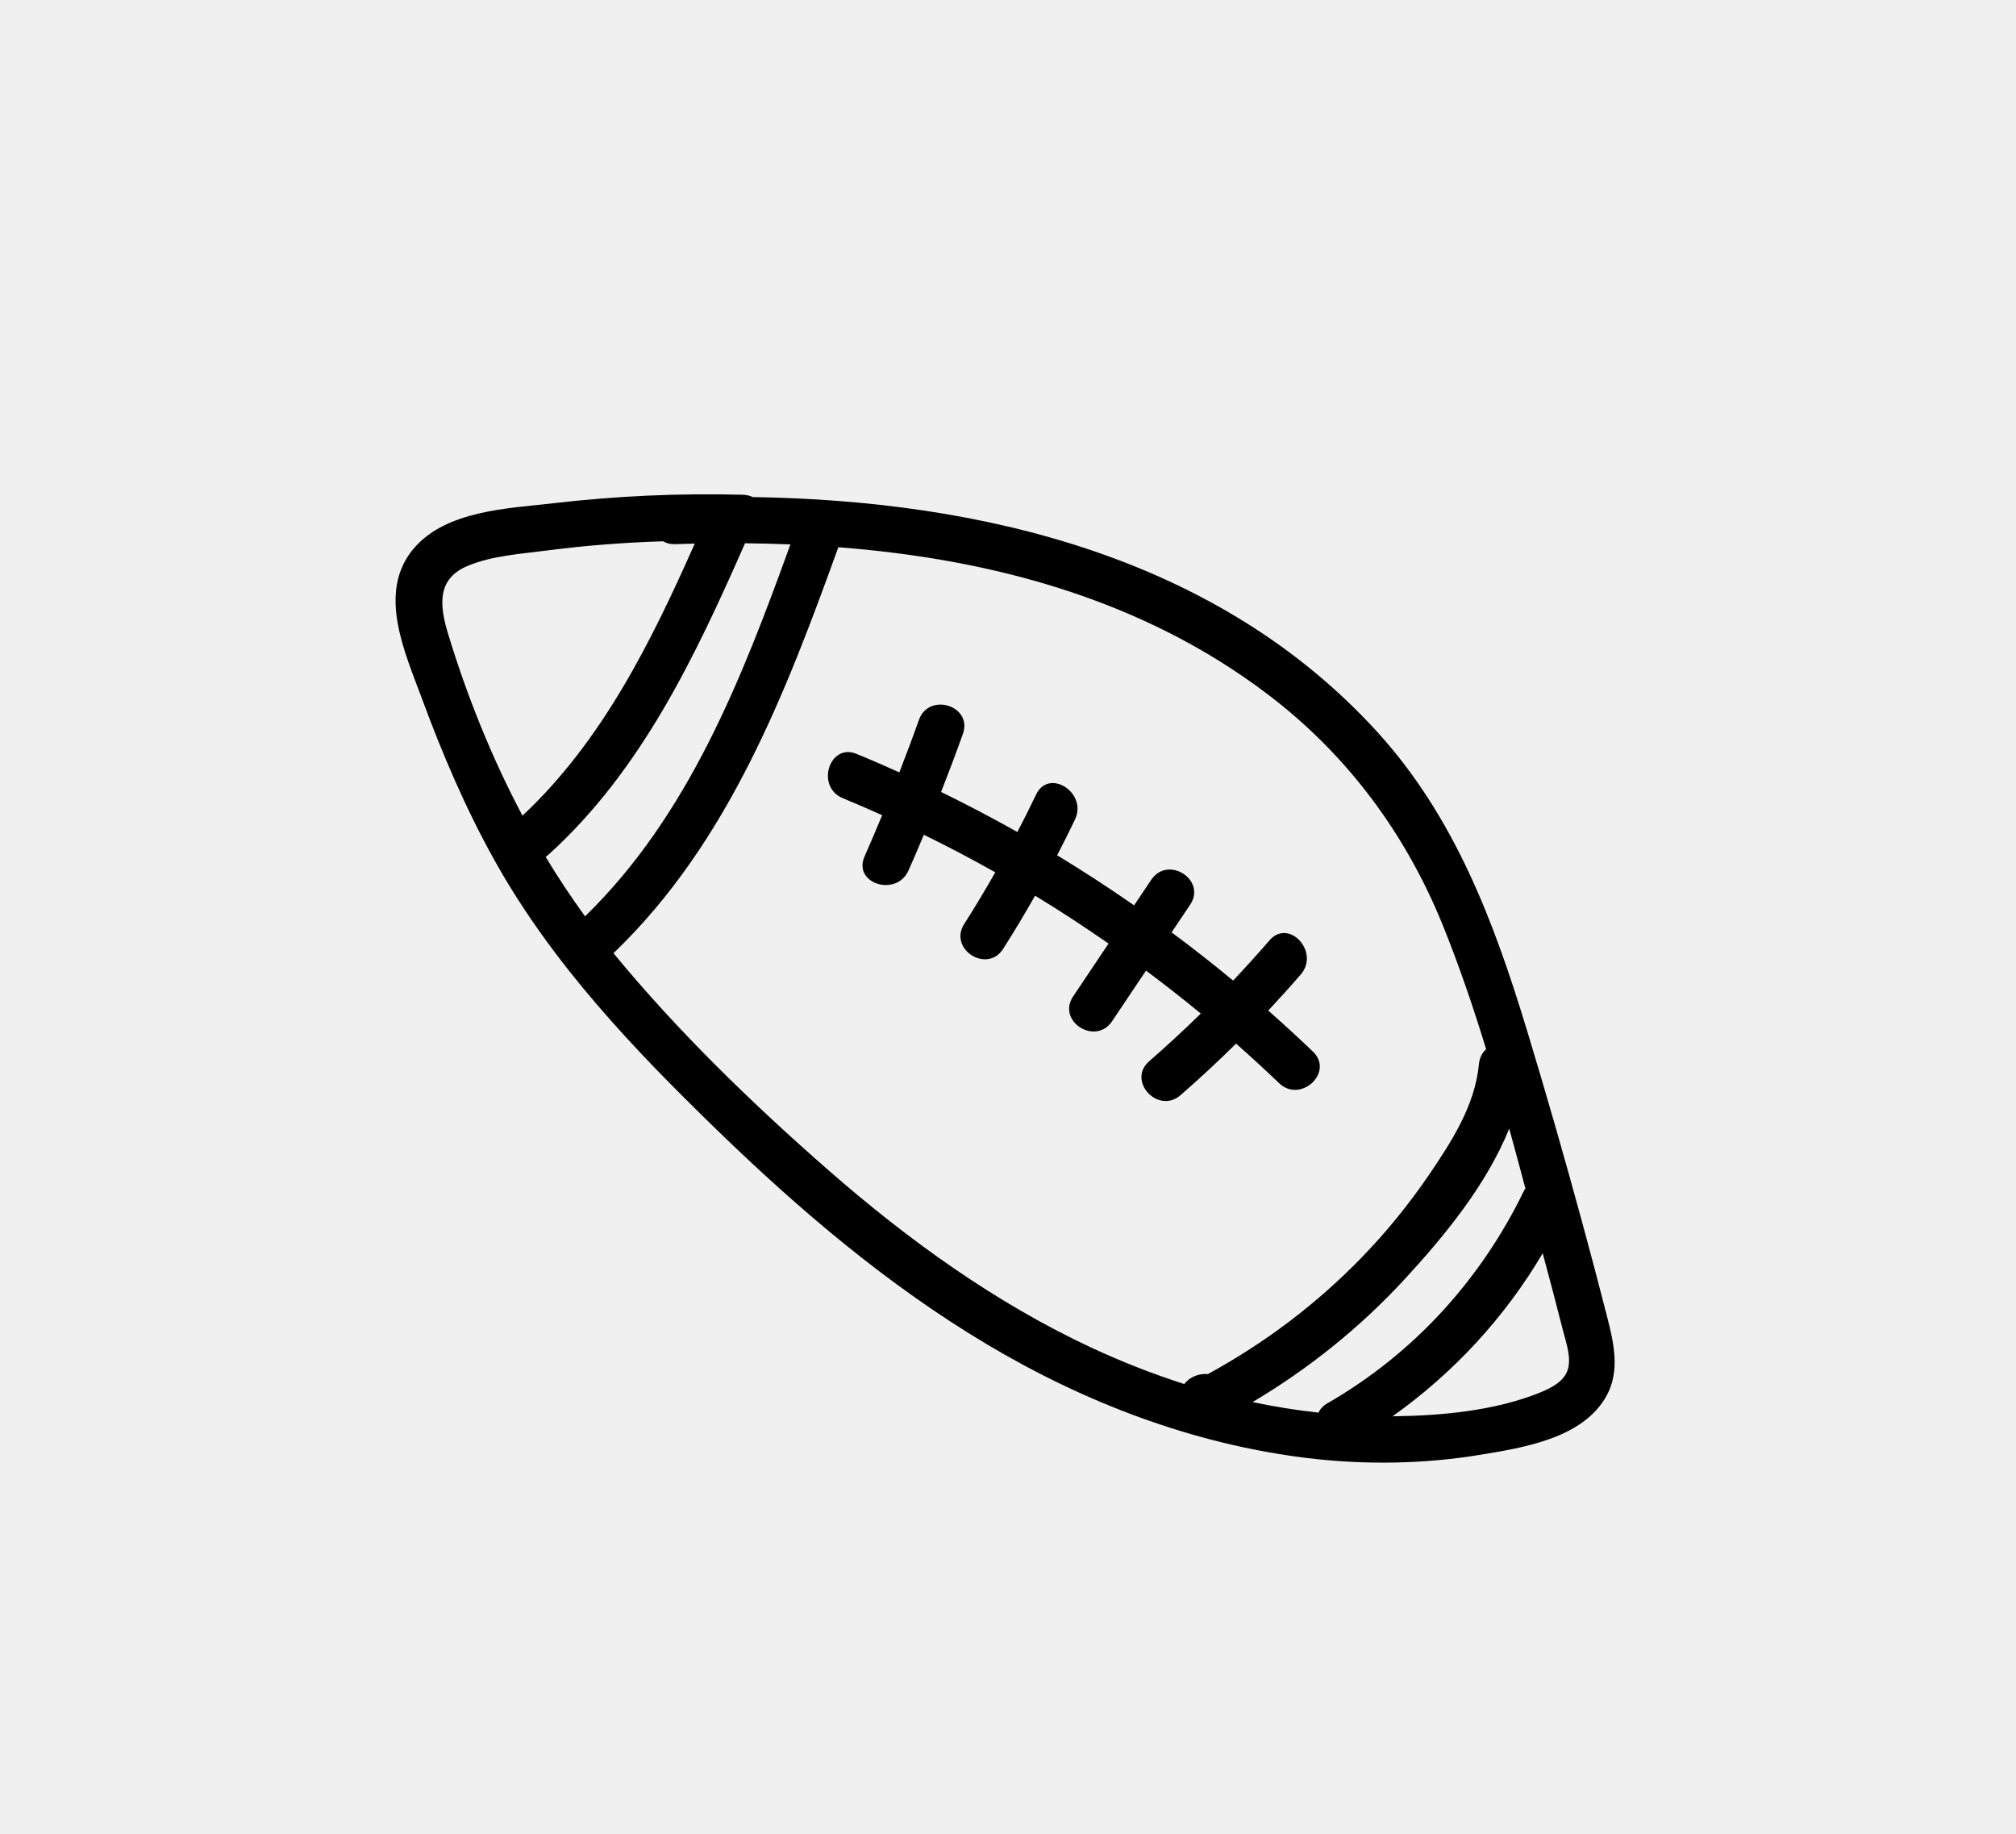
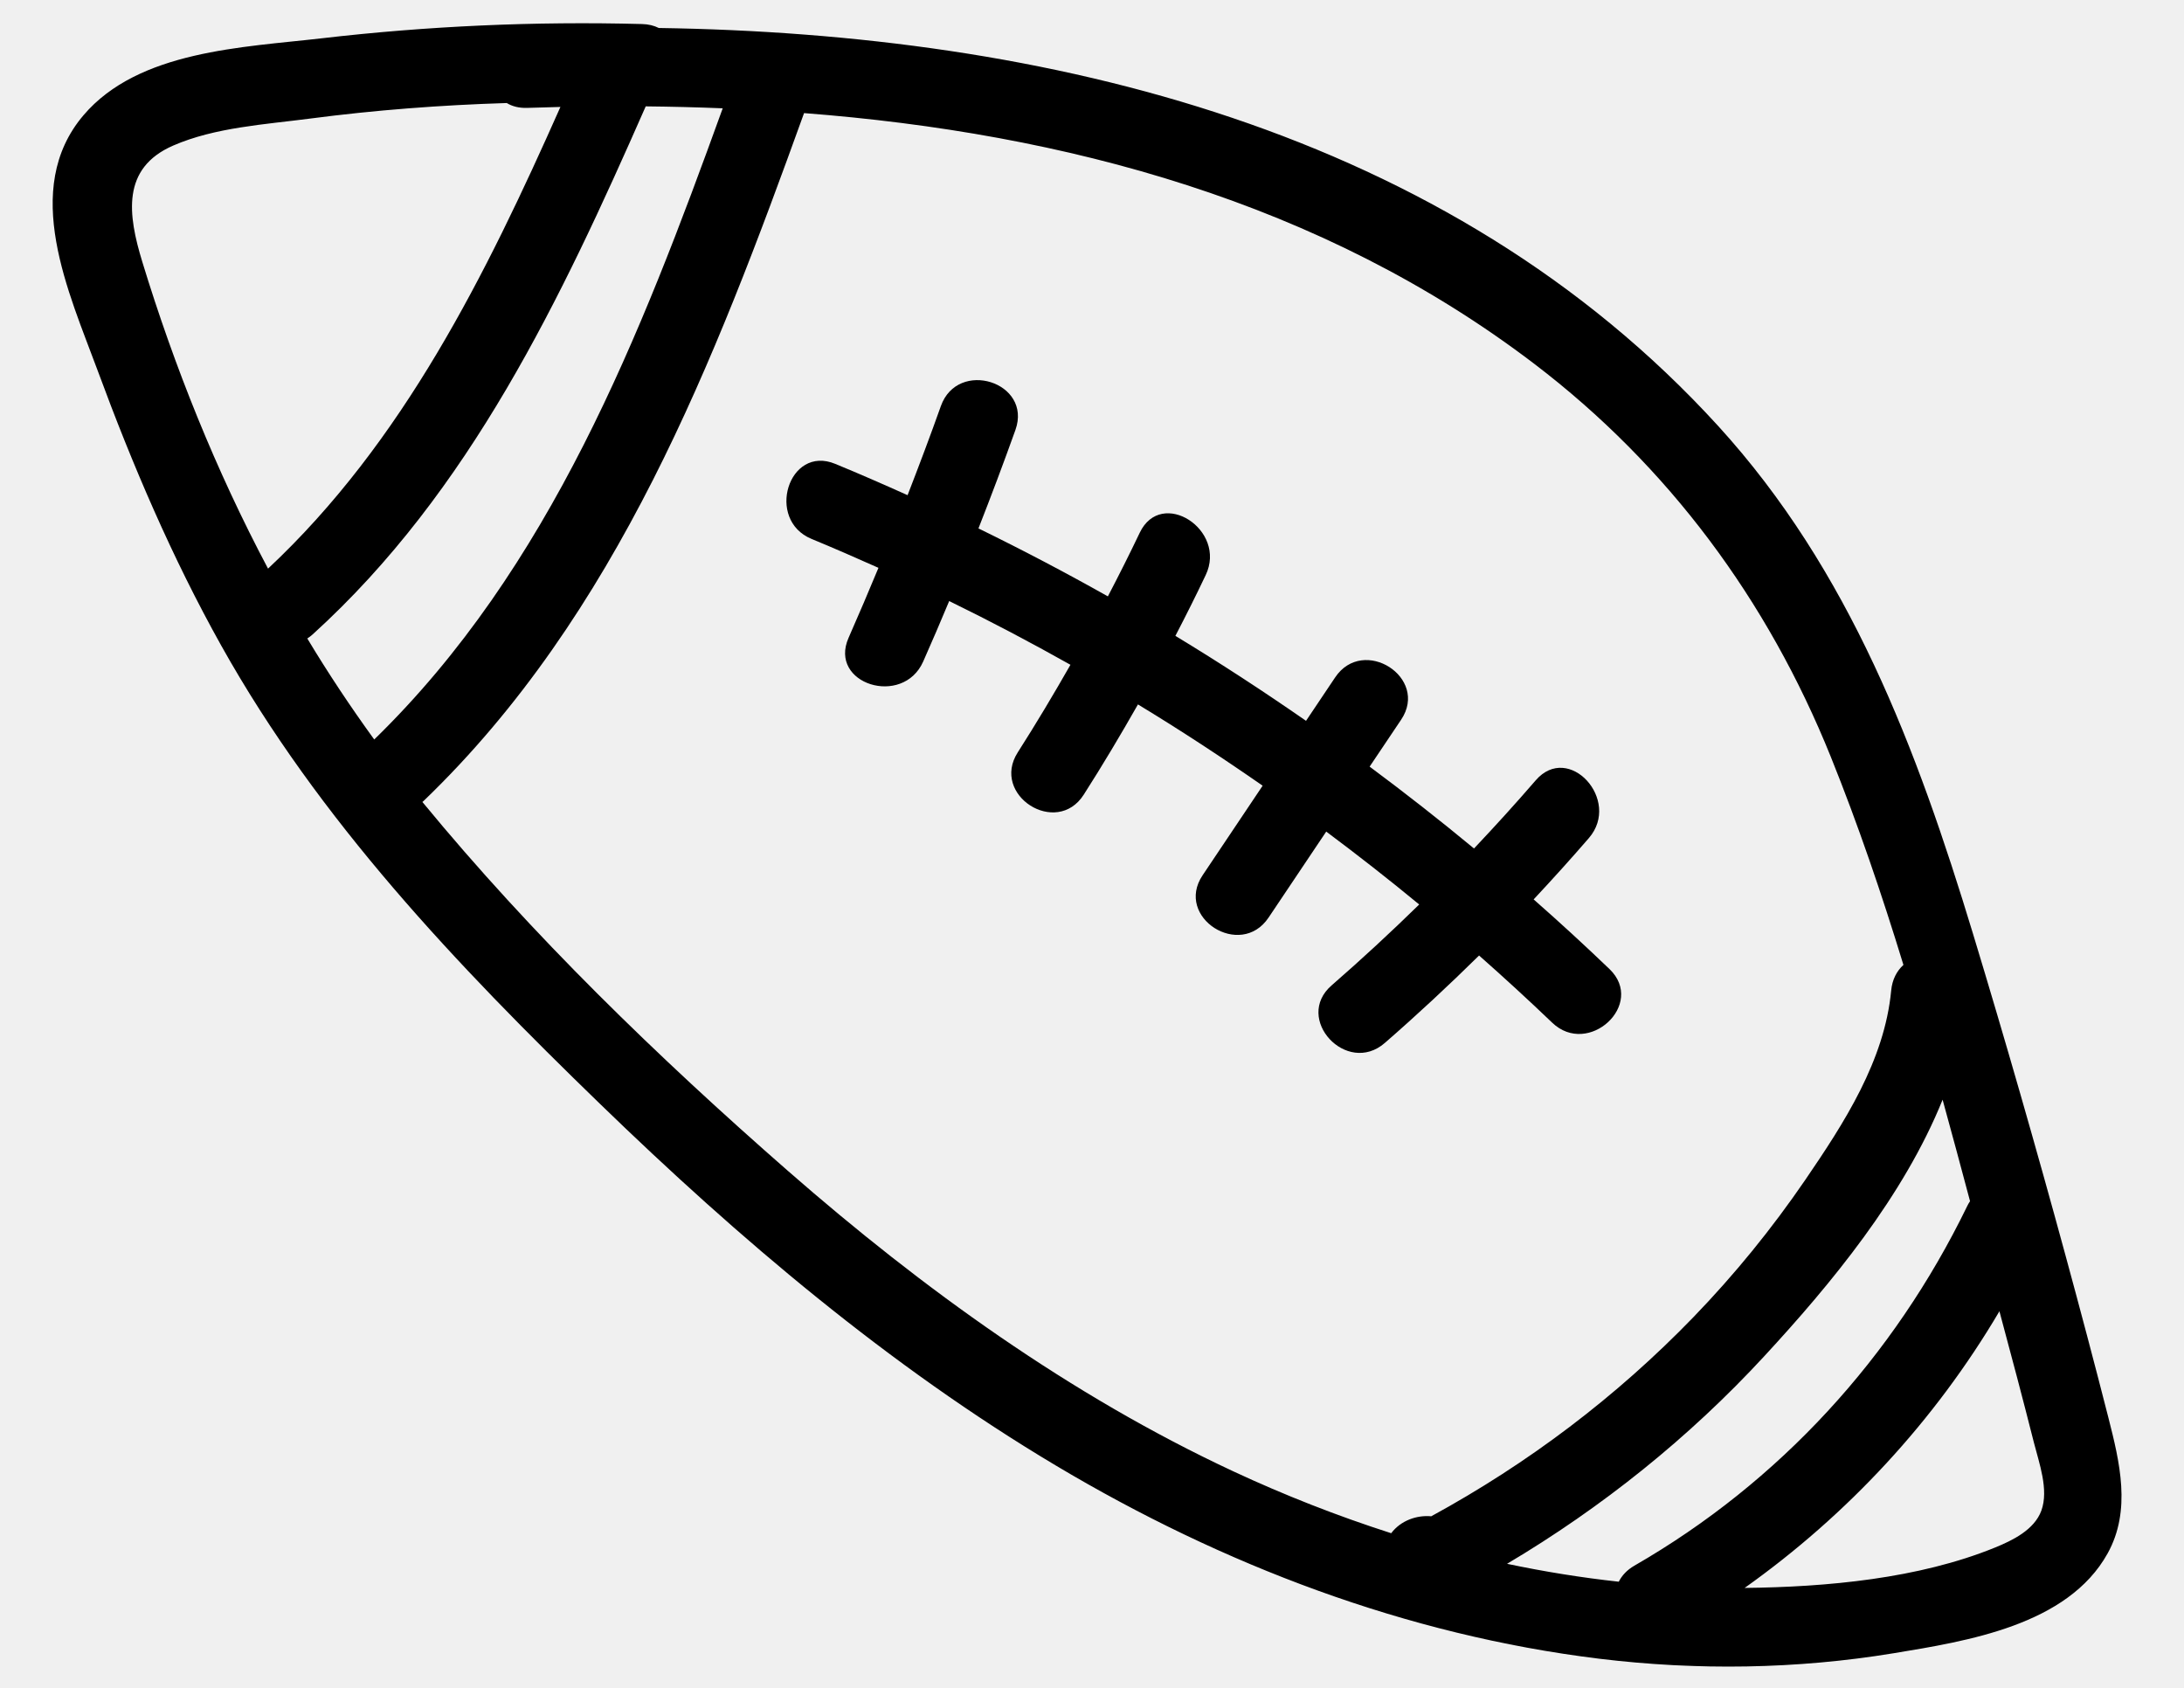
- <svg xmlns="http://www.w3.org/2000/svg" width="365" height="332" viewBox="0 0 365 332" fill="none">
-   <g clip-path="url(#clip0_88_107)">
-     <path d="M268.013 263.356C275.807 262.068 286.59 260.389 290.855 252.699C293.401 248.105 292.14 242.956 290.924 238.186C289.453 232.416 287.923 226.668 286.359 220.92C283.231 209.431 279.943 197.986 276.486 186.594C270.5 166.878 263.361 147.851 249.294 132.429C220.412 100.785 177.64 90.605 136.281 89.985C135.781 89.731 135.185 89.582 134.5 89.565C123.049 89.261 111.616 89.773 100.245 91.094C91.98 92.053 80.78 92.38 74.906 99.295C68.183 107.204 73.359 118.232 76.43 126.559C80.138 136.616 84.362 146.49 89.592 155.848C100.028 174.52 114.747 189.958 129.975 204.717C144.857 219.144 160.824 232.712 178.647 243.333C196.446 253.944 216.034 261.42 236.635 263.942C247.048 265.207 257.656 265.059 268.013 263.356ZM282.993 240.906C283.539 243.053 284.594 245.908 283.783 248.138C283.029 250.195 280.706 251.318 278.839 252.08C270.668 255.404 260.91 256.289 252.125 256.388C263.129 248.573 272.43 238.534 279.309 226.874C280.563 231.536 281.808 236.214 282.993 240.906ZM81.178 114.92C79.653 109.921 78.921 104.935 84.493 102.521C88.944 100.587 94.286 100.275 99.03 99.655C106.016 98.741 113.037 98.206 120.064 97.991C120.636 98.34 121.355 98.535 122.225 98.509C123.413 98.47 124.601 98.439 125.788 98.407C117.839 116.305 109.013 134.162 94.595 147.656C89.04 137.185 84.593 126.101 81.178 114.92ZM98.785 155.109C98.982 154.982 99.172 154.838 99.362 154.668C116.143 139.439 125.882 118.809 134.889 98.346C137.62 98.373 140.366 98.442 143.103 98.553C134.339 122.792 124.683 147.626 105.926 165.883C103.399 162.401 101.011 158.815 98.785 155.109ZM197.557 243.942C180.215 235.853 164.434 224.468 150.05 211.892C136.242 199.817 122.746 186.754 111.064 172.548C111.108 172.507 111.159 172.467 111.202 172.427C131.824 152.593 142.241 125.5 151.781 99.064C179.632 101.211 206.987 108.534 229.658 125.791C244.003 136.71 254.586 151.017 261.327 167.752C264.239 174.981 266.767 182.413 269.067 189.929C268.366 190.567 267.872 191.481 267.761 192.662C267.054 200.141 262.744 206.787 258.606 212.843C255.043 218.054 251.058 222.956 246.668 227.498C238.444 236.005 229.029 243.107 218.691 248.745C217.15 248.603 215.44 249.194 214.42 250.551C208.666 248.705 203.026 246.492 197.557 243.942ZM254.188 231.705C261.329 223.98 269.093 214.598 273.247 204.307C274.24 207.916 275.215 211.525 276.174 215.133C276.059 215.305 275.953 215.478 275.862 215.676C268.038 231.771 255.84 245.106 240.366 254.013C239.572 254.471 239.032 255.064 238.698 255.724C234.695 255.288 230.718 254.643 226.78 253.814C236.898 247.807 246.184 240.372 254.188 231.705Z" fill="black" />
-     <path d="M213.736 198.256C217.191 195.251 220.541 192.132 223.795 188.926C226.439 191.261 229.04 193.645 231.589 196.085C235.459 199.803 241.605 194.117 237.71 190.373C235.065 187.836 232.367 185.357 229.617 182.942C231.62 180.798 233.59 178.62 235.511 176.397C239.005 172.351 233.356 166.155 229.835 170.242C227.695 172.717 225.499 175.139 223.254 177.509C219.616 174.498 215.899 171.585 212.119 168.778C213.243 167.106 214.358 165.442 215.482 163.769C218.491 159.277 211.441 154.784 208.441 159.26C207.405 160.81 206.37 162.351 205.334 163.892C200.774 160.729 196.134 157.697 191.396 154.83C192.512 152.686 193.596 150.525 194.63 148.345C196.934 143.523 189.903 138.973 187.589 143.836C186.501 146.123 185.364 148.375 184.193 150.617C179.668 148.069 175.064 145.652 170.387 143.367C171.754 139.888 173.072 136.382 174.333 132.858C176.145 127.757 168.177 125.247 166.374 130.323C165.243 133.508 164.046 136.674 162.825 139.822C160.27 138.675 157.697 137.545 155.105 136.481C150.127 134.428 147.645 142.454 152.582 144.488C154.976 145.477 157.352 146.516 159.718 147.572C158.68 150.071 157.626 152.553 156.531 155.033C154.348 159.969 162.326 162.454 164.49 157.568C165.439 155.427 166.364 153.276 167.264 151.116C171.645 153.256 175.954 155.527 180.201 157.914C178.403 161.066 176.54 164.189 174.578 167.259C171.666 171.814 178.716 176.315 181.619 171.768C183.643 168.608 185.552 165.394 187.403 162.143C191.929 164.885 196.357 167.791 200.705 170.812C198.571 174.002 196.43 177.191 194.297 180.372C191.287 184.864 198.337 189.357 201.338 184.88L207.489 175.706C210.854 178.22 214.165 180.807 217.407 183.484C214.38 186.446 211.272 189.321 208.068 192.109C203.983 195.645 209.668 201.793 213.736 198.256Z" fill="black" />
+ <svg xmlns="http://www.w3.org/2000/svg" width="233" height="180" viewBox="0 0 233 180" fill="none">
+   <g clip-path="url(#clip0_81_86)">
+     <path d="M202.013 176.356C209.807 175.068 220.59 173.389 224.855 165.699C227.401 161.105 226.14 155.956 224.924 151.186C223.453 145.416 221.923 139.668 220.359 133.92C217.231 122.431 213.943 110.986 210.486 99.594C204.5 79.878 197.361 60.851 183.294 45.429C154.412 13.784 111.64 3.605 70.281 2.985C69.781 2.731 69.185 2.582 68.5 2.565C57.049 2.261 45.616 2.773 34.245 4.094C25.98 5.053 14.78 5.38 8.906 12.295C2.183 20.204 7.359 31.232 10.43 39.559C14.138 49.616 18.362 59.49 23.592 68.848C34.028 87.52 48.747 102.958 63.975 117.717C78.857 132.144 94.824 145.712 112.647 156.333C130.446 166.944 150.034 174.42 170.635 176.942C181.048 178.207 191.656 178.059 202.013 176.356ZM216.993 153.906C217.539 156.053 218.594 158.908 217.783 161.138C217.029 163.195 214.706 164.318 212.839 165.08C204.668 168.404 194.91 169.289 186.125 169.388C197.129 161.573 206.43 151.534 213.309 139.874C214.563 144.536 215.808 149.214 216.993 153.906ZM15.178 27.92C13.653 22.921 12.921 17.934 18.493 15.521C22.944 13.587 28.286 13.275 33.03 12.655C40.016 11.741 47.037 11.206 54.064 10.991C54.636 11.34 55.355 11.535 56.225 11.509C57.413 11.47 58.6 11.439 59.788 11.408C51.839 29.305 43.013 47.162 28.595 60.656C23.04 50.185 18.593 39.101 15.178 27.92ZM32.785 68.109C32.982 67.982 33.172 67.838 33.362 67.668C50.143 52.439 59.883 31.809 68.889 11.346C71.62 11.373 74.366 11.442 77.103 11.553C68.339 35.791 58.683 60.627 39.925 78.883C37.399 75.401 35.011 71.815 32.785 68.109ZM131.557 156.942C114.215 148.853 98.433 137.468 84.05 124.892C70.242 112.817 56.746 99.754 45.064 85.548C45.108 85.507 45.159 85.467 45.203 85.427C65.824 65.593 76.241 38.501 85.781 12.064C113.632 14.211 140.987 21.534 163.658 38.791C178.003 49.71 188.586 64.017 195.327 80.752C198.239 87.981 200.767 95.413 203.067 102.929C202.366 103.567 201.872 104.481 201.761 105.662C201.054 113.141 196.744 119.787 192.606 125.843C189.043 131.054 185.058 135.956 180.668 140.498C172.444 149.005 163.029 156.107 152.691 161.745C151.15 161.603 149.44 162.194 148.42 163.551C142.666 161.705 137.026 159.492 131.557 156.942ZM188.188 144.705C195.329 136.98 203.093 127.598 207.247 117.307C208.24 120.916 209.215 124.525 210.174 128.133C210.059 128.305 209.953 128.478 209.862 128.676C202.038 144.771 189.84 158.106 174.366 167.013C173.572 167.471 173.032 168.064 172.698 168.724C168.695 168.288 164.718 167.643 160.78 166.814C170.898 160.807 180.184 153.372 188.188 144.705Z" fill="black" />
+     <path d="M147.736 111.256C151.191 108.251 154.541 105.132 157.795 101.926C160.439 104.261 163.04 106.645 165.589 109.085C169.459 112.803 175.605 107.117 171.71 103.373C169.065 100.836 166.367 98.357 163.617 95.942C165.62 93.798 167.59 91.62 169.511 89.397C173.005 85.352 167.356 79.155 163.835 83.242C161.695 85.717 159.499 88.139 157.254 90.509C153.616 87.498 149.899 84.585 146.119 81.778C147.243 80.106 148.358 78.442 149.482 76.769C152.491 72.276 145.441 67.784 142.441 72.26C141.405 73.81 140.37 75.351 139.334 76.892C134.774 73.729 130.134 70.697 125.396 67.83C126.512 65.686 127.596 63.525 128.63 61.345C130.934 56.523 123.903 51.973 121.589 56.836C120.501 59.123 119.364 61.375 118.193 63.617C113.668 61.069 109.064 58.652 104.387 56.367C105.754 52.888 107.072 49.382 108.333 45.858C110.145 40.757 102.177 38.247 100.374 43.323C99.243 46.508 98.046 49.674 96.825 52.822C94.27 51.675 91.697 50.545 89.105 49.481C84.127 47.428 81.645 55.454 86.582 57.488C88.976 58.477 91.352 59.516 93.718 60.572C92.68 63.071 91.626 65.553 90.531 68.033C88.348 72.969 96.326 75.454 98.49 70.568C99.439 68.427 100.364 66.276 101.264 64.116C105.645 66.256 109.954 68.527 114.201 70.914C112.403 74.066 110.54 77.189 108.578 80.259C105.666 84.814 112.716 89.315 115.619 84.768C117.643 81.608 119.552 78.394 121.403 75.143C125.929 77.885 130.357 80.791 134.705 83.812C132.571 87.002 130.43 90.191 128.297 93.372C125.287 97.864 132.337 102.357 135.338 97.88L141.489 88.707C144.854 91.22 148.165 93.807 151.407 96.484C148.38 99.446 145.272 102.321 142.068 105.109C137.983 108.645 143.668 114.793 147.736 111.256Z" fill="black" />
  </g>
  <defs>
-     <clipPath id="clip0_88_107">
-       <rect width="170.824" height="225.763" fill="white" transform="translate(298.014 95.6971) rotate(92.1508)" />
+     <clipPath id="clip0_81_86">
+       <rect width="170.824" height="225.763" fill="white" transform="translate(232.014 8.69714) rotate(92.1508)" />
    </clipPath>
  </defs>
</svg>
